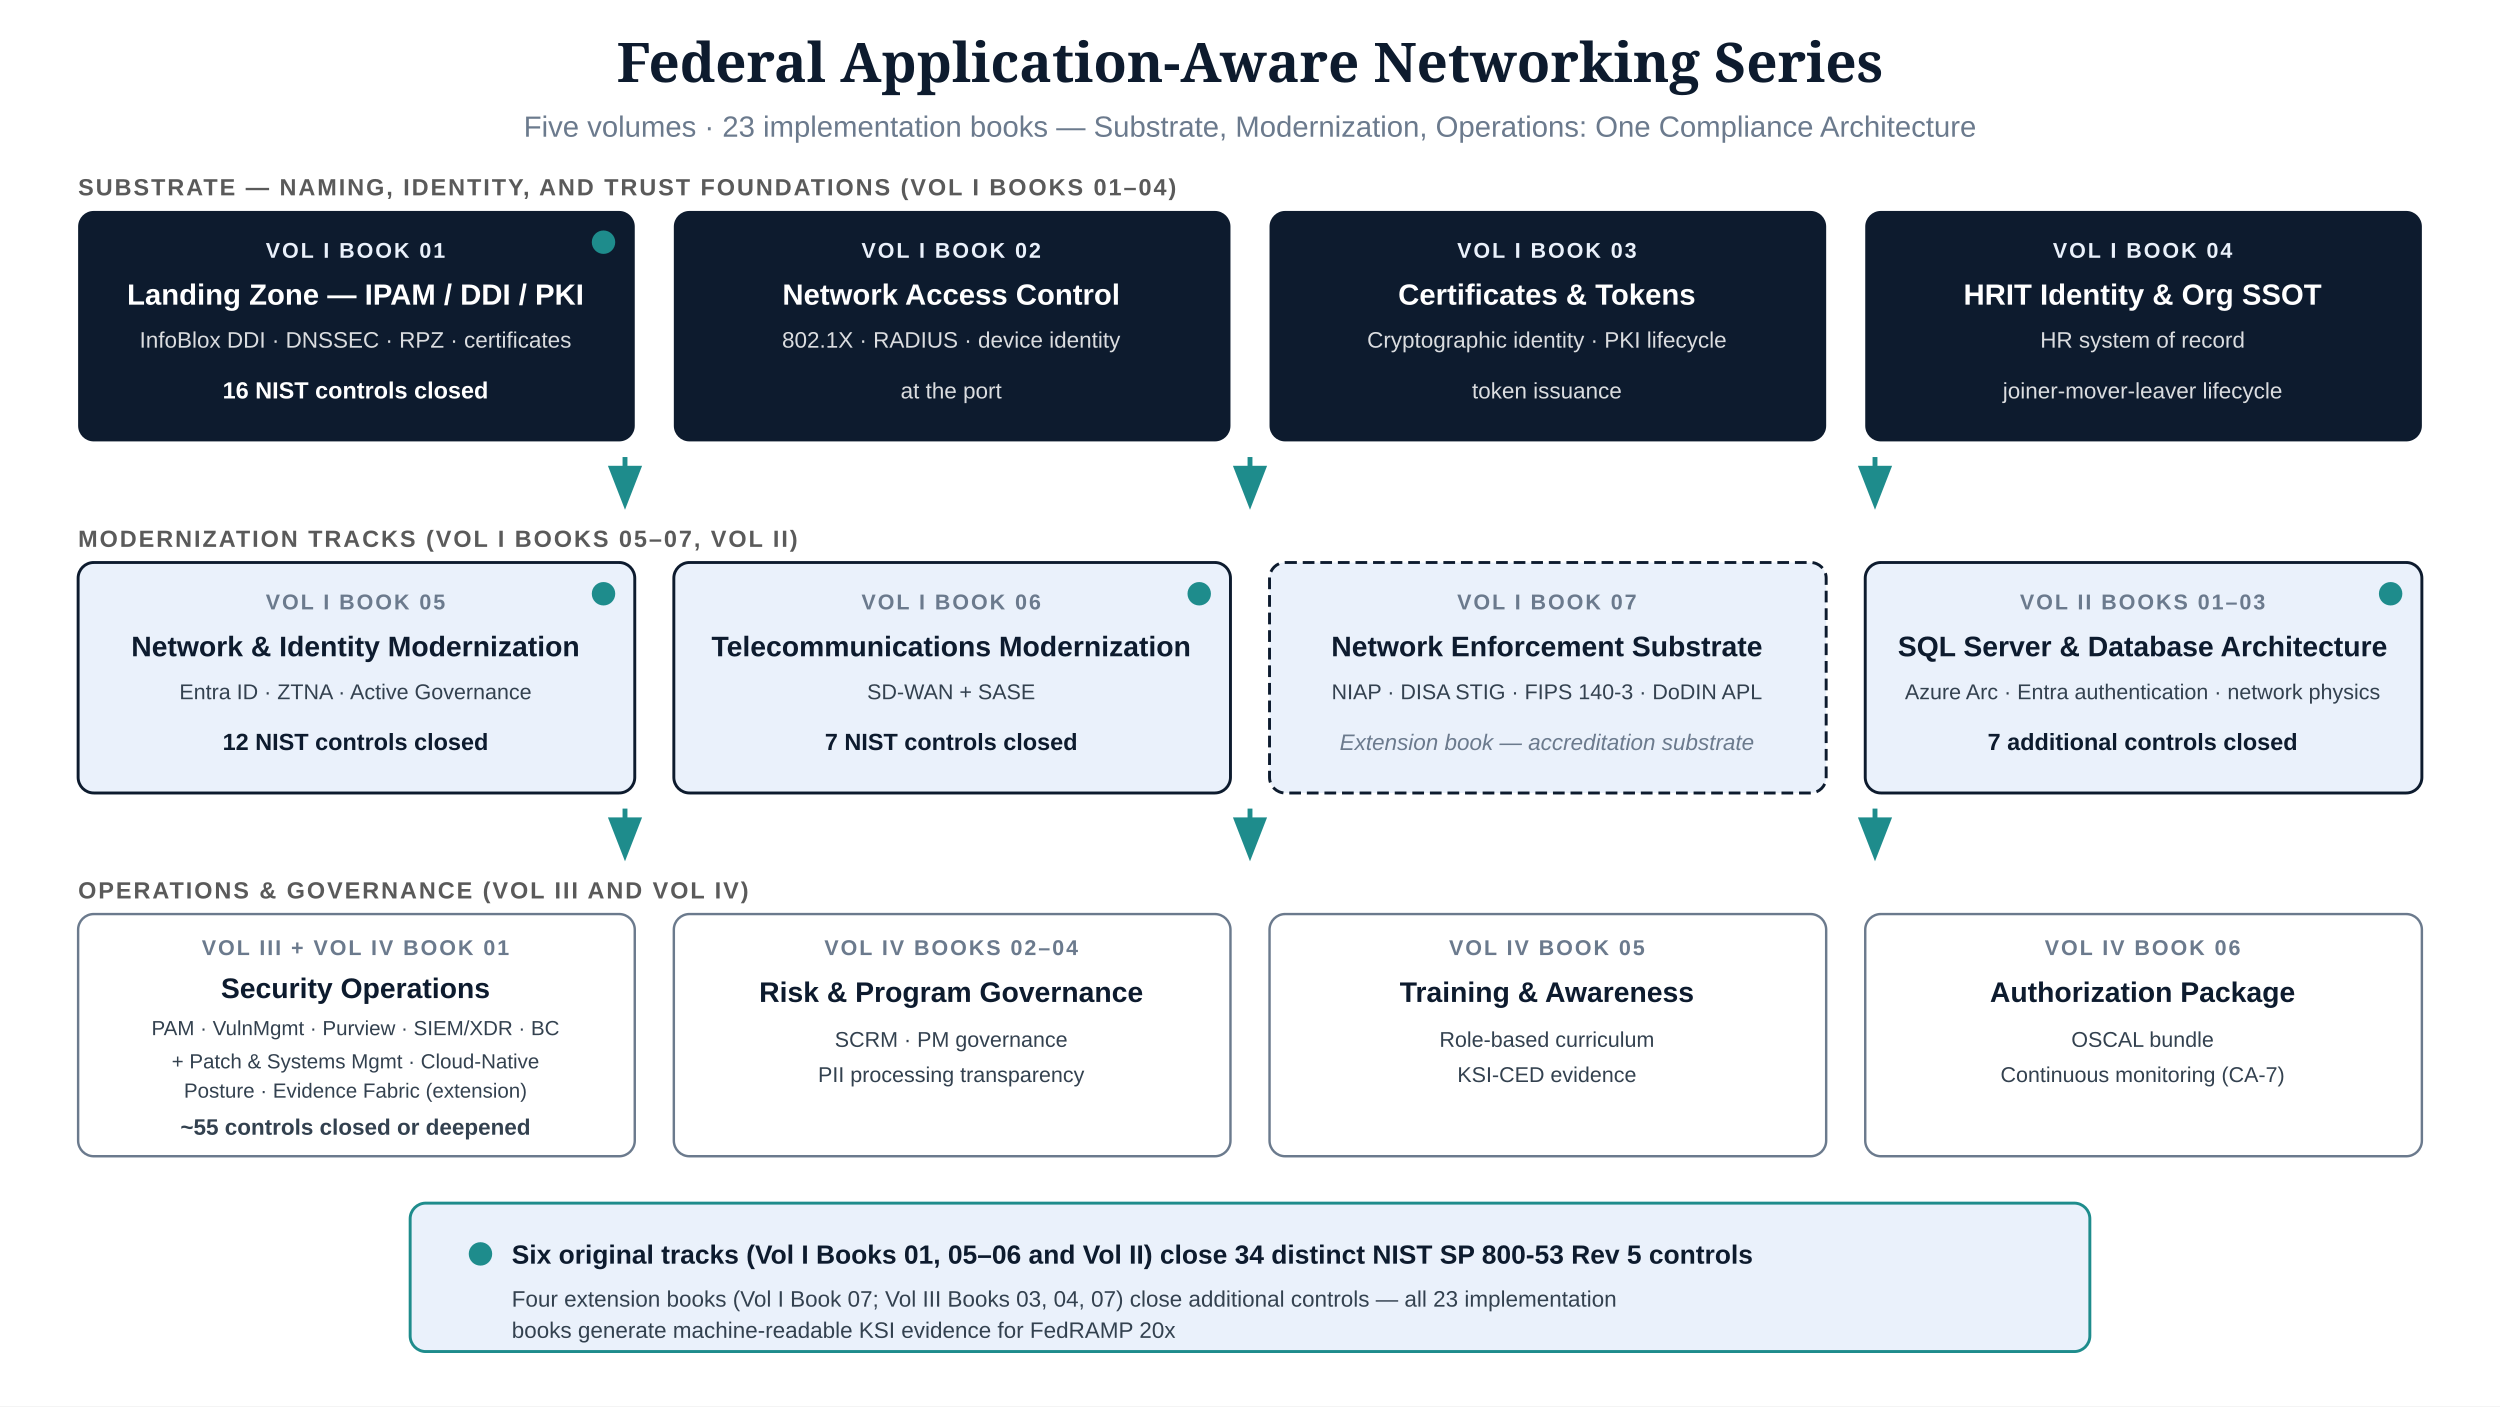
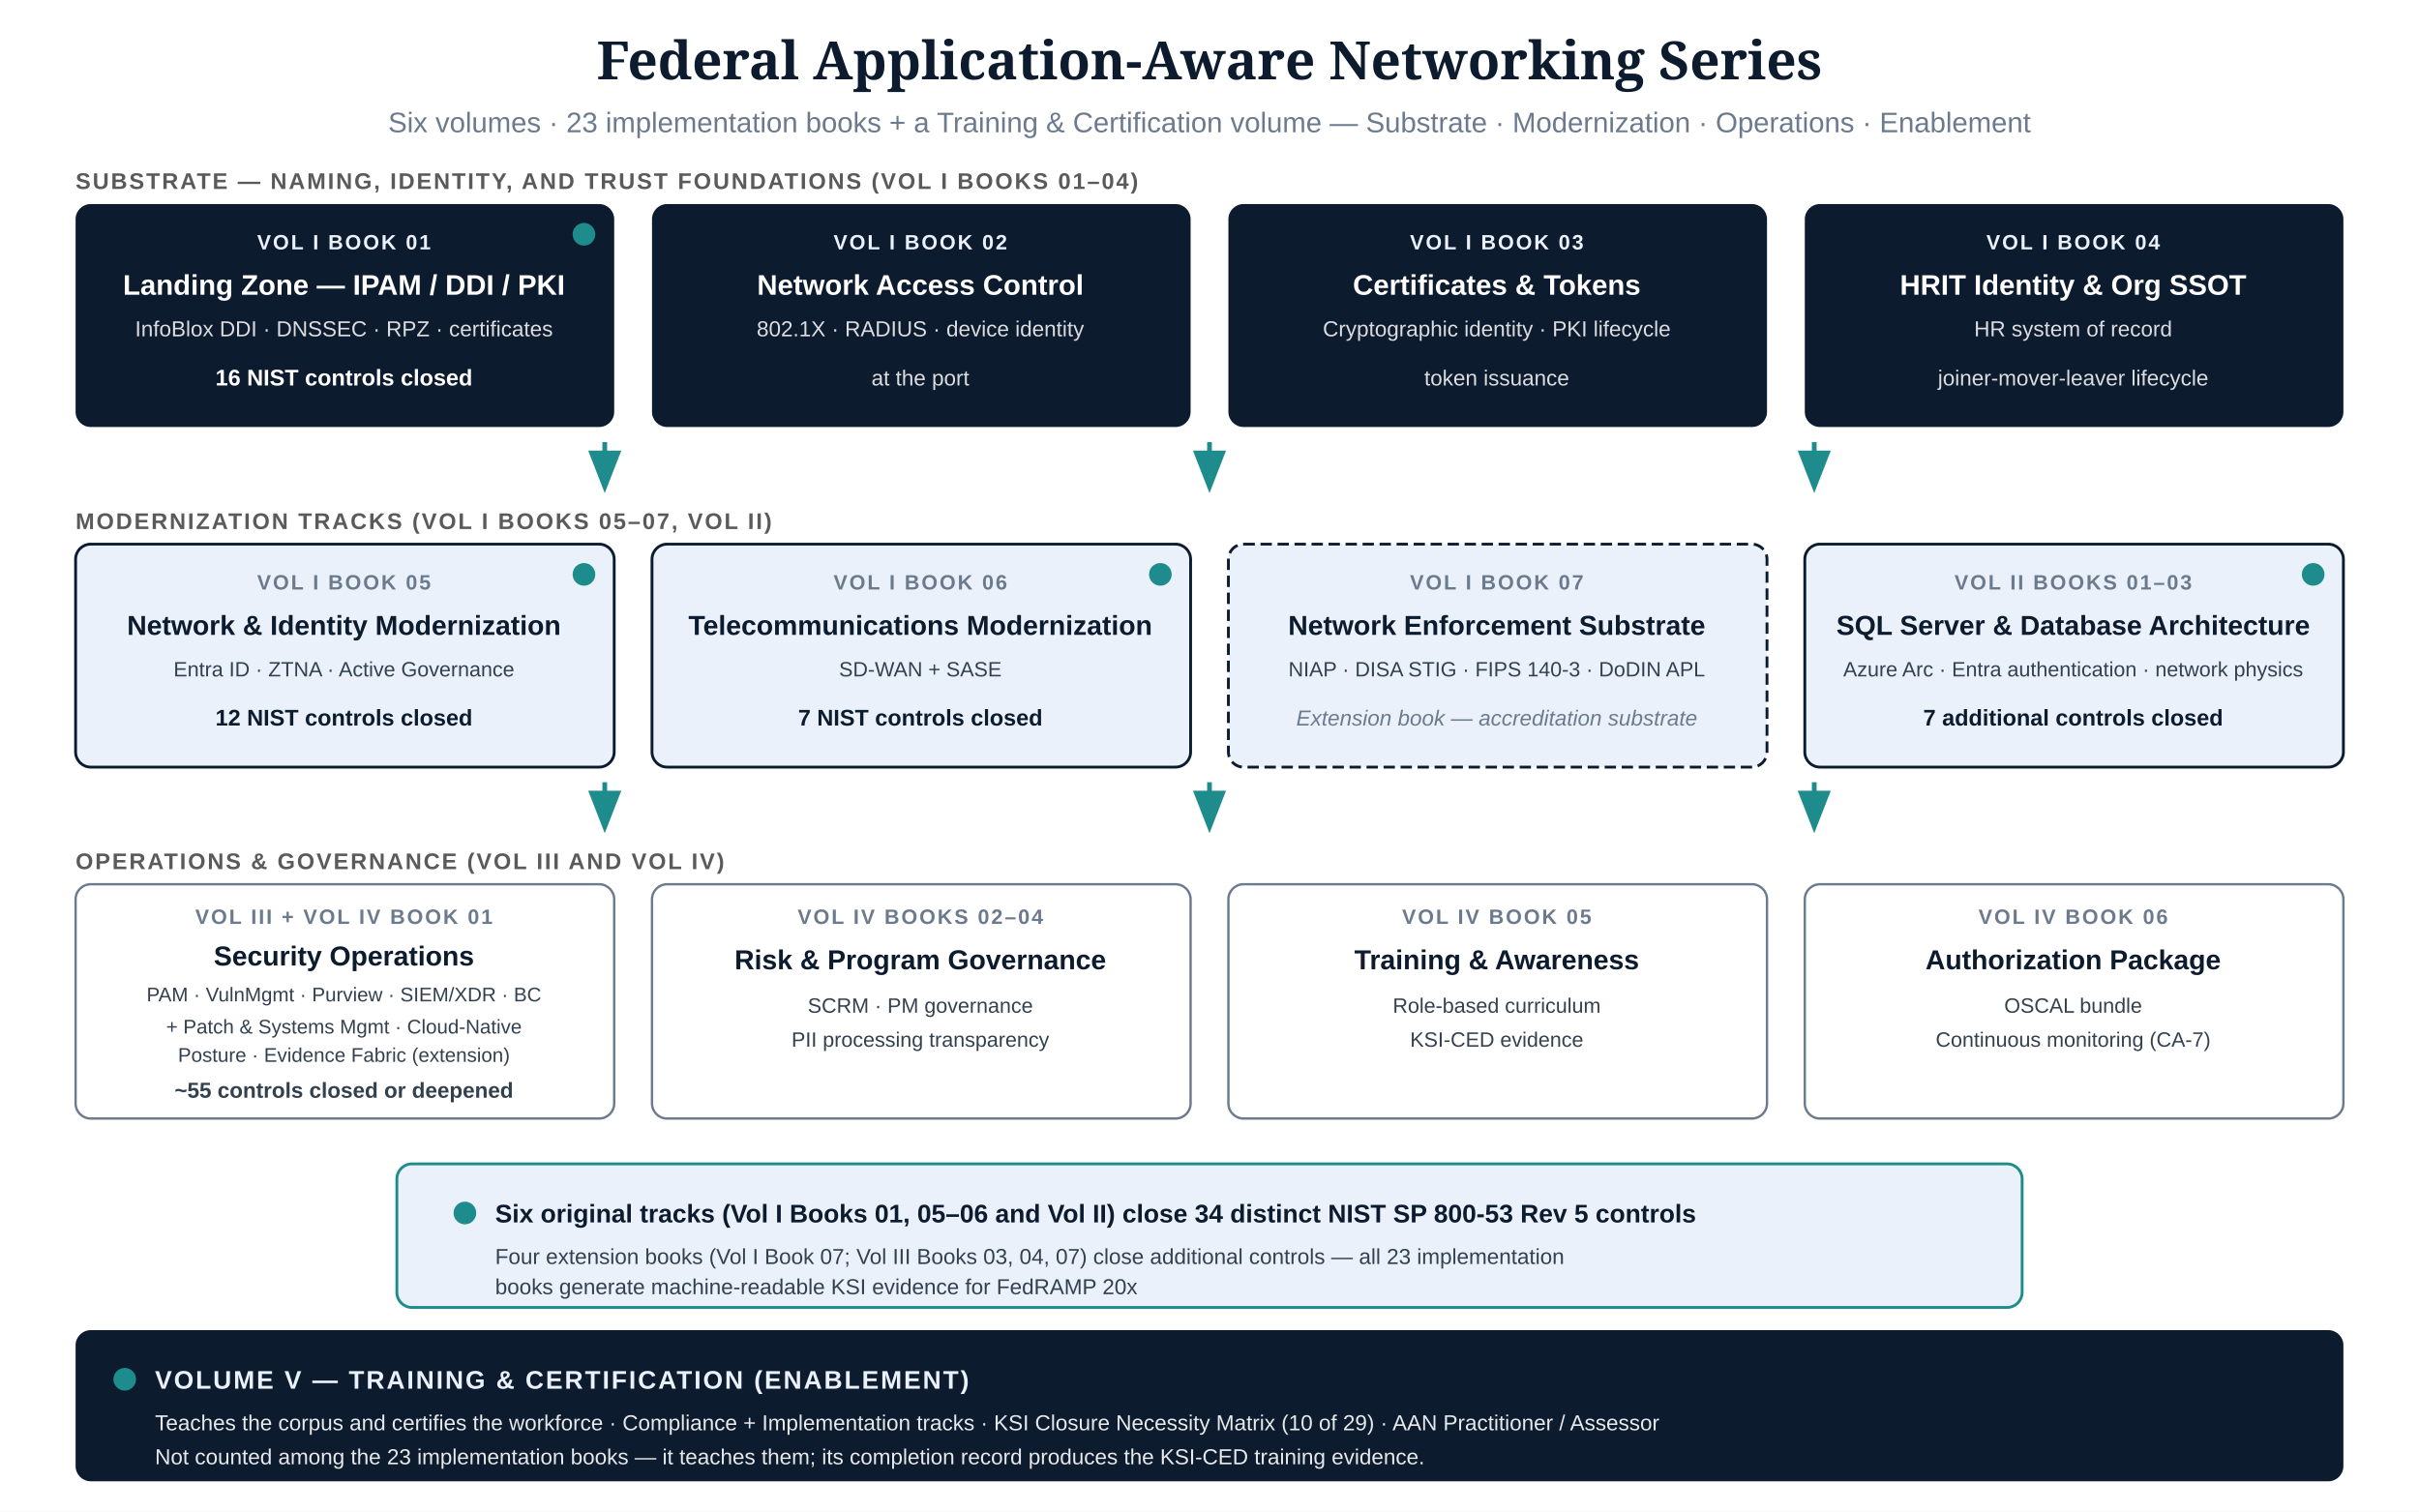
- <svg xmlns="http://www.w3.org/2000/svg" viewBox="0 0 1280 720">
-   <rect width="1280" height="720" fill="#FFFFFF" />
+ <svg xmlns="http://www.w3.org/2000/svg" viewBox="0 0 1280 800">
+   <rect width="1280" height="800" fill="#FFFFFF" />
  <defs>
    <marker id="arw-teal" markerWidth="9" markerHeight="9" refX="7" refY="3.5" orient="auto">
      <path d="M0,0 L0,7 L9,3.5 z" fill="#1E8C8C" />
    </marker>
  </defs>
  <text x="640" y="42" text-anchor="middle" font-family="Georgia, serif" font-size="28" font-weight="bold" fill="#0D1B2E">Federal Application-Aware Networking Series</text>
-   <text x="640" y="70" text-anchor="middle" font-family="Arial, sans-serif" font-size="15" fill="#6B7A8D">Five volumes · 23 implementation books — Substrate, Modernization, Operations: One Compliance Architecture</text>
+   <text x="640" y="70" text-anchor="middle" font-family="Arial, sans-serif" font-size="15" fill="#6B7A8D">Six volumes · 23 implementation books + a Training &amp; Certification volume — Substrate · Modernization · Operations · Enablement</text>
  <text x="40" y="100" font-family="Arial, sans-serif" font-size="12" font-weight="bold" letter-spacing="1" fill="#5A5A5A">SUBSTRATE — NAMING, IDENTITY, AND TRUST FOUNDATIONS (VOL I BOOKS 01–04)</text>
  <rect x="40" y="108" width="285" height="118" rx="8" fill="#0D1B2E" />
  <circle cx="309" cy="124" r="6" fill="#1E8C8C" />
  <text x="182" y="132" text-anchor="middle" font-family="Arial, sans-serif" font-size="11" font-weight="bold" letter-spacing="1" fill="#EAF1FB">VOL I BOOK 01</text>
  <text x="182" y="156" text-anchor="middle" font-family="Arial, sans-serif" font-size="15" font-weight="bold" fill="#FFFFFF">Landing Zone — IPAM / DDI / PKI</text>
  <text x="182" y="178" text-anchor="middle" font-family="Arial, sans-serif" font-size="11.5" fill="#FFFFFF" fill-opacity="0.85">InfoBlox DDI · DNSSEC · RPZ · certificates</text>
  <text x="182" y="204" text-anchor="middle" font-family="Arial, sans-serif" font-size="12" font-weight="bold" fill="#FFFFFF">16 NIST controls closed</text>
  <rect x="345" y="108" width="285" height="118" rx="8" fill="#0D1B2E" />
  <text x="487" y="132" text-anchor="middle" font-family="Arial, sans-serif" font-size="11" font-weight="bold" letter-spacing="1" fill="#EAF1FB">VOL I BOOK 02</text>
  <text x="487" y="156" text-anchor="middle" font-family="Arial, sans-serif" font-size="15" font-weight="bold" fill="#FFFFFF">Network Access Control</text>
  <text x="487" y="178" text-anchor="middle" font-family="Arial, sans-serif" font-size="11.5" fill="#FFFFFF" fill-opacity="0.85">802.1X · RADIUS · device identity</text>
  <text x="487" y="204" text-anchor="middle" font-family="Arial, sans-serif" font-size="11.5" fill="#FFFFFF" fill-opacity="0.85">at the port</text>
  <rect x="650" y="108" width="285" height="118" rx="8" fill="#0D1B2E" />
  <text x="792" y="132" text-anchor="middle" font-family="Arial, sans-serif" font-size="11" font-weight="bold" letter-spacing="1" fill="#EAF1FB">VOL I BOOK 03</text>
  <text x="792" y="156" text-anchor="middle" font-family="Arial, sans-serif" font-size="15" font-weight="bold" fill="#FFFFFF">Certificates &amp; Tokens</text>
  <text x="792" y="178" text-anchor="middle" font-family="Arial, sans-serif" font-size="11.5" fill="#FFFFFF" fill-opacity="0.85">Cryptographic identity · PKI lifecycle</text>
  <text x="792" y="204" text-anchor="middle" font-family="Arial, sans-serif" font-size="11.5" fill="#FFFFFF" fill-opacity="0.85">token issuance</text>
  <rect x="955" y="108" width="285" height="118" rx="8" fill="#0D1B2E" />
  <text x="1097" y="132" text-anchor="middle" font-family="Arial, sans-serif" font-size="11" font-weight="bold" letter-spacing="1" fill="#EAF1FB">VOL I BOOK 04</text>
  <text x="1097" y="156" text-anchor="middle" font-family="Arial, sans-serif" font-size="15" font-weight="bold" fill="#FFFFFF">HRIT Identity &amp; Org SSOT</text>
  <text x="1097" y="178" text-anchor="middle" font-family="Arial, sans-serif" font-size="11.5" fill="#FFFFFF" fill-opacity="0.85">HR system of record</text>
  <text x="1097" y="204" text-anchor="middle" font-family="Arial, sans-serif" font-size="11.5" fill="#FFFFFF" fill-opacity="0.85">joiner-mover-leaver lifecycle</text>
  <line x1="320" y1="234" x2="320" y2="256" stroke="#1E8C8C" stroke-width="2.5" marker-end="url(#arw-teal)" />
  <line x1="640" y1="234" x2="640" y2="256" stroke="#1E8C8C" stroke-width="2.5" marker-end="url(#arw-teal)" />
  <line x1="960" y1="234" x2="960" y2="256" stroke="#1E8C8C" stroke-width="2.5" marker-end="url(#arw-teal)" />
  <text x="40" y="280" font-family="Arial, sans-serif" font-size="12" font-weight="bold" letter-spacing="1" fill="#5A5A5A">MODERNIZATION TRACKS (VOL I BOOKS 05–07, VOL II)</text>
  <rect x="40" y="288" width="285" height="118" rx="8" fill="#EAF1FB" stroke="#0D1B2E" stroke-width="1.5" />
  <circle cx="309" cy="304" r="6" fill="#1E8C8C" />
  <text x="182" y="312" text-anchor="middle" font-family="Arial, sans-serif" font-size="11" font-weight="bold" letter-spacing="1" fill="#6B7A8D">VOL I BOOK 05</text>
  <text x="182" y="336" text-anchor="middle" font-family="Arial, sans-serif" font-size="14.5" font-weight="bold" fill="#0D1B2E">Network &amp; Identity Modernization</text>
  <text x="182" y="358" text-anchor="middle" font-family="Arial, sans-serif" font-size="11" fill="#33414F">Entra ID · ZTNA · Active Governance</text>
  <text x="182" y="384" text-anchor="middle" font-family="Arial, sans-serif" font-size="12" font-weight="bold" fill="#0D1B2E">12 NIST controls closed</text>
  <rect x="345" y="288" width="285" height="118" rx="8" fill="#EAF1FB" stroke="#0D1B2E" stroke-width="1.5" />
  <circle cx="614" cy="304" r="6" fill="#1E8C8C" />
  <text x="487" y="312" text-anchor="middle" font-family="Arial, sans-serif" font-size="11" font-weight="bold" letter-spacing="1" fill="#6B7A8D">VOL I BOOK 06</text>
  <text x="487" y="336" text-anchor="middle" font-family="Arial, sans-serif" font-size="14.5" font-weight="bold" fill="#0D1B2E">Telecommunications Modernization</text>
  <text x="487" y="358" text-anchor="middle" font-family="Arial, sans-serif" font-size="11" fill="#33414F">SD-WAN + SASE</text>
  <text x="487" y="384" text-anchor="middle" font-family="Arial, sans-serif" font-size="12" font-weight="bold" fill="#0D1B2E">7 NIST controls closed</text>
  <rect x="650" y="288" width="285" height="118" rx="8" fill="#EAF1FB" stroke="#0D1B2E" stroke-width="1.5" stroke-dasharray="6,3" />
  <text x="792" y="312" text-anchor="middle" font-family="Arial, sans-serif" font-size="11" font-weight="bold" letter-spacing="1" fill="#6B7A8D">VOL I BOOK 07</text>
  <text x="792" y="336" text-anchor="middle" font-family="Arial, sans-serif" font-size="14.5" font-weight="bold" fill="#0D1B2E">Network Enforcement Substrate</text>
  <text x="792" y="358" text-anchor="middle" font-family="Arial, sans-serif" font-size="11" fill="#33414F">NIAP · DISA STIG · FIPS 140-3 · DoDIN APL</text>
  <text x="792" y="384" text-anchor="middle" font-family="Arial, sans-serif" font-size="11.5" font-style="italic" fill="#6B7A8D">Extension book — accreditation substrate</text>
  <rect x="955" y="288" width="285" height="118" rx="8" fill="#EAF1FB" stroke="#0D1B2E" stroke-width="1.5" />
  <circle cx="1224" cy="304" r="6" fill="#1E8C8C" />
  <text x="1097" y="312" text-anchor="middle" font-family="Arial, sans-serif" font-size="11" font-weight="bold" letter-spacing="1" fill="#6B7A8D">VOL II BOOKS 01–03</text>
  <text x="1097" y="336" text-anchor="middle" font-family="Arial, sans-serif" font-size="14.5" font-weight="bold" fill="#0D1B2E">SQL Server &amp; Database Architecture</text>
  <text x="1097" y="358" text-anchor="middle" font-family="Arial, sans-serif" font-size="11" fill="#33414F">Azure Arc · Entra authentication · network physics</text>
  <text x="1097" y="384" text-anchor="middle" font-family="Arial, sans-serif" font-size="12" font-weight="bold" fill="#0D1B2E">7 additional controls closed</text>
  <line x1="320" y1="414" x2="320" y2="436" stroke="#1E8C8C" stroke-width="2.5" marker-end="url(#arw-teal)" />
  <line x1="640" y1="414" x2="640" y2="436" stroke="#1E8C8C" stroke-width="2.5" marker-end="url(#arw-teal)" />
  <line x1="960" y1="414" x2="960" y2="436" stroke="#1E8C8C" stroke-width="2.5" marker-end="url(#arw-teal)" />
  <text x="40" y="460" font-family="Arial, sans-serif" font-size="12" font-weight="bold" letter-spacing="1" fill="#5A5A5A">OPERATIONS &amp; GOVERNANCE (VOL III AND VOL IV)</text>
  <rect x="40" y="468" width="285" height="124" rx="8" fill="#FFFFFF" stroke="#6B7A8D" stroke-width="1.25" />
  <text x="182" y="489" text-anchor="middle" font-family="Arial, sans-serif" font-size="11" font-weight="bold" letter-spacing="1" fill="#6B7A8D">VOL III + VOL IV BOOK 01</text>
  <text x="182" y="511" text-anchor="middle" font-family="Arial, sans-serif" font-size="14.5" font-weight="bold" fill="#0D1B2E">Security Operations</text>
  <text x="182" y="530" text-anchor="middle" font-family="Arial, sans-serif" font-size="10.5" fill="#33414F">PAM · VulnMgmt · Purview · SIEM/XDR · BC</text>
  <text x="182" y="547" text-anchor="middle" font-family="Arial, sans-serif" font-size="10.5" fill="#33414F">+ Patch &amp; Systems Mgmt · Cloud-Native</text>
  <text x="182" y="562" text-anchor="middle" font-family="Arial, sans-serif" font-size="10.5" fill="#33414F">Posture · Evidence Fabric (extension)</text>
  <text x="182" y="581" text-anchor="middle" font-family="Arial, sans-serif" font-size="11.5" font-weight="bold" fill="#33414F">~55 controls closed or deepened</text>
  <rect x="345" y="468" width="285" height="124" rx="8" fill="#FFFFFF" stroke="#6B7A8D" stroke-width="1.25" />
  <text x="487" y="489" text-anchor="middle" font-family="Arial, sans-serif" font-size="11" font-weight="bold" letter-spacing="1" fill="#6B7A8D">VOL IV BOOKS 02–04</text>
  <text x="487" y="513" text-anchor="middle" font-family="Arial, sans-serif" font-size="14.5" font-weight="bold" fill="#0D1B2E">Risk &amp; Program Governance</text>
  <text x="487" y="536" text-anchor="middle" font-family="Arial, sans-serif" font-size="11" fill="#33414F">SCRM · PM governance</text>
  <text x="487" y="554" text-anchor="middle" font-family="Arial, sans-serif" font-size="11" fill="#33414F">PII processing transparency</text>
  <rect x="650" y="468" width="285" height="124" rx="8" fill="#FFFFFF" stroke="#6B7A8D" stroke-width="1.25" />
  <text x="792" y="489" text-anchor="middle" font-family="Arial, sans-serif" font-size="11" font-weight="bold" letter-spacing="1" fill="#6B7A8D">VOL IV BOOK 05</text>
  <text x="792" y="513" text-anchor="middle" font-family="Arial, sans-serif" font-size="14.5" font-weight="bold" fill="#0D1B2E">Training &amp; Awareness</text>
  <text x="792" y="536" text-anchor="middle" font-family="Arial, sans-serif" font-size="11" fill="#33414F">Role-based curriculum</text>
  <text x="792" y="554" text-anchor="middle" font-family="Arial, sans-serif" font-size="11" fill="#33414F">KSI-CED evidence</text>
  <rect x="955" y="468" width="285" height="124" rx="8" fill="#FFFFFF" stroke="#6B7A8D" stroke-width="1.25" />
  <text x="1097" y="489" text-anchor="middle" font-family="Arial, sans-serif" font-size="11" font-weight="bold" letter-spacing="1" fill="#6B7A8D">VOL IV BOOK 06</text>
  <text x="1097" y="513" text-anchor="middle" font-family="Arial, sans-serif" font-size="14.5" font-weight="bold" fill="#0D1B2E">Authorization Package</text>
  <text x="1097" y="536" text-anchor="middle" font-family="Arial, sans-serif" font-size="11" fill="#33414F">OSCAL bundle</text>
  <text x="1097" y="554" text-anchor="middle" font-family="Arial, sans-serif" font-size="11" fill="#33414F">Continuous monitoring (CA-7)</text>
  <rect x="210" y="616" width="860" height="76" rx="8" fill="#EAF1FB" stroke="#1E8C8C" stroke-width="1.5" />
  <circle cx="246" cy="642" r="6" fill="#1E8C8C" />
  <text x="262" y="647" font-family="Arial, sans-serif" font-size="13.5" font-weight="bold" fill="#0D1B2E">Six original tracks (Vol I Books 01, 05–06 and Vol II) close 34 distinct NIST SP 800-53 Rev 5 controls</text>
  <text x="262" y="669" font-family="Arial, sans-serif" font-size="11.5" fill="#33414F">Four extension books (Vol I Book 07; Vol III Books 03, 04, 07) close additional controls — all 23 implementation</text>
  <text x="262" y="685" font-family="Arial, sans-serif" font-size="11.5" fill="#33414F">books generate machine-readable KSI evidence for FedRAMP 20x</text>
+   <rect x="40" y="704" width="1200" height="80" rx="8" fill="#0D1B2E" />
+   <circle cx="66" cy="730" r="6" fill="#1E8C8C" />
+   <text x="82" y="735" font-family="Arial, sans-serif" font-size="13.5" font-weight="bold" letter-spacing="1" fill="#EAF1FB">VOLUME V — TRAINING &amp; CERTIFICATION (ENABLEMENT)</text>
+   <text x="82" y="757" font-family="Arial, sans-serif" font-size="11.5" fill="#FFFFFF" fill-opacity="0.9">Teaches the corpus and certifies the workforce · Compliance + Implementation tracks · KSI Closure Necessity Matrix (10 of 29) · AAN Practitioner / Assessor</text>
+   <text x="82" y="775" font-family="Arial, sans-serif" font-size="11.5" fill="#FFFFFF" fill-opacity="0.9">Not counted among the 23 implementation books — it teaches them; its completion record produces the KSI-CED training evidence.</text>
</svg>
